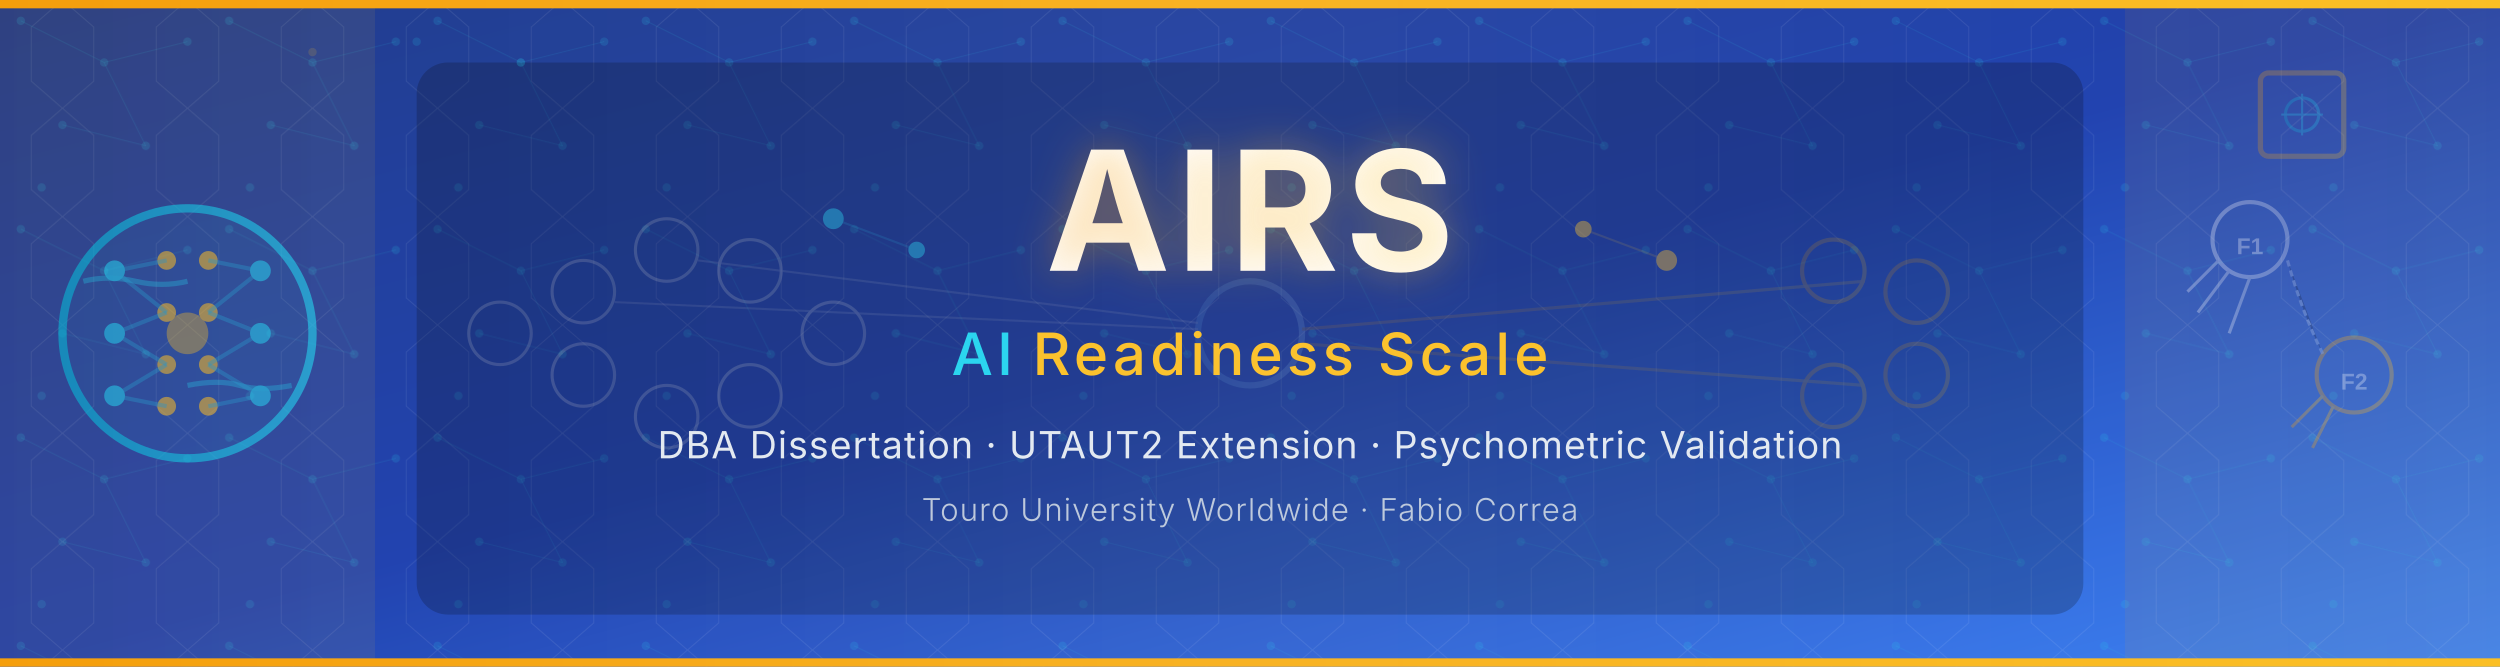
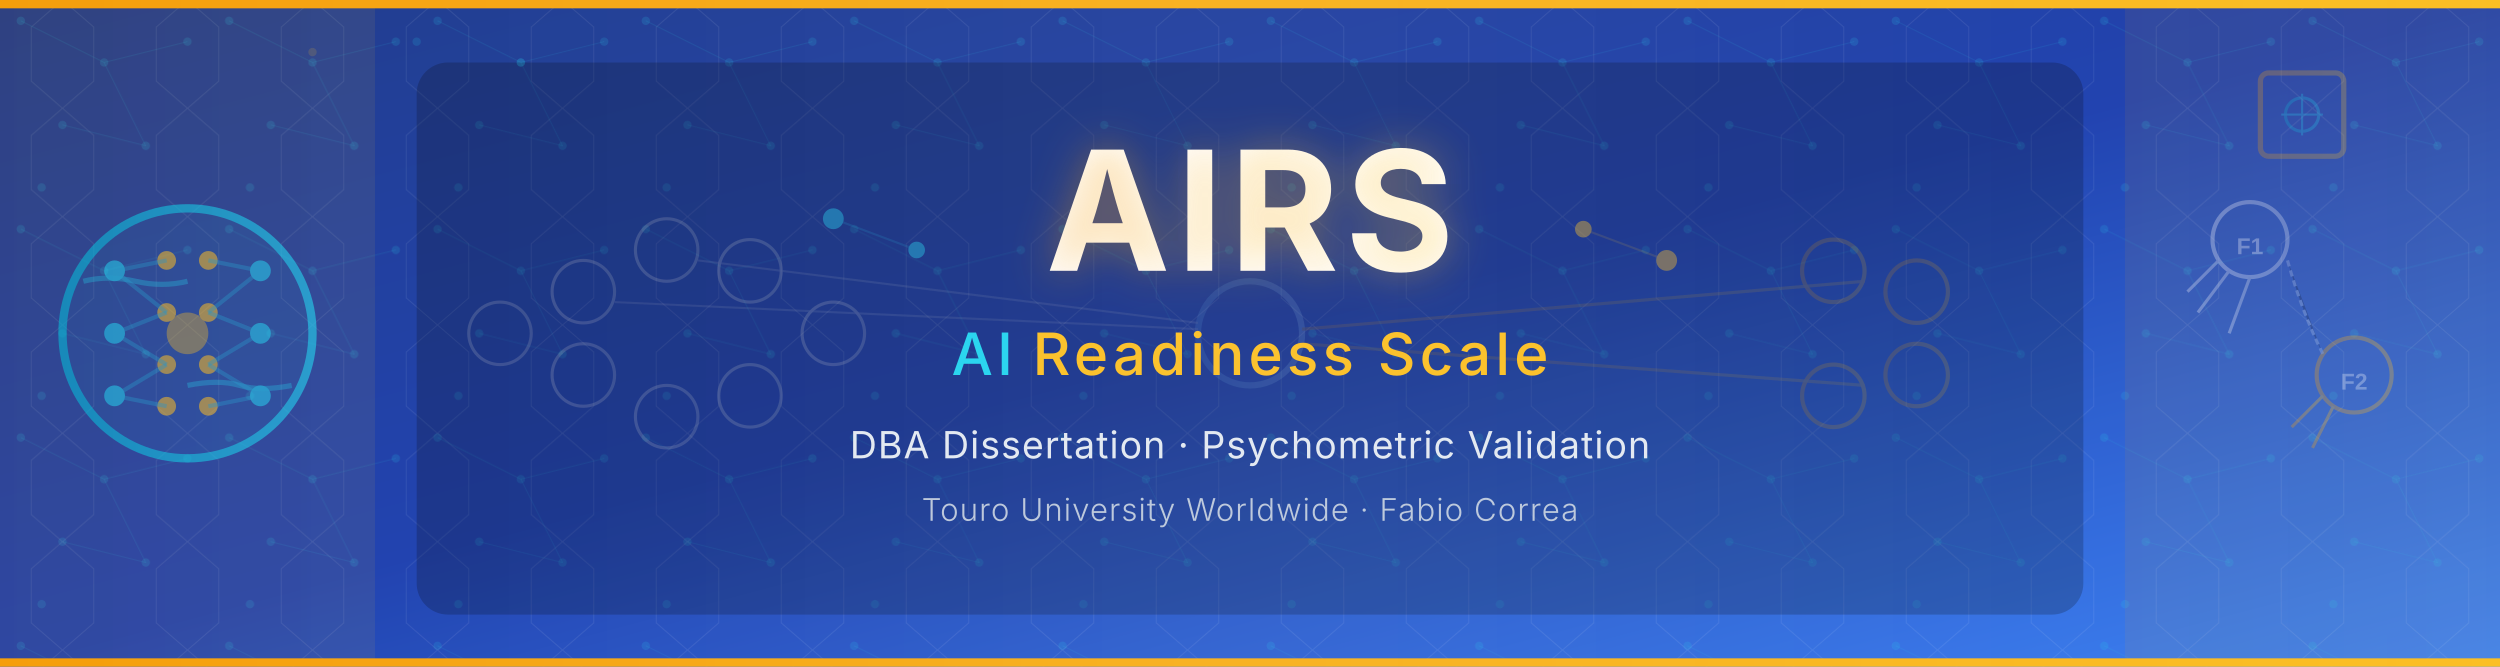
<svg xmlns="http://www.w3.org/2000/svg" width="1200" height="320">
  <defs>
    <linearGradient id="bg-gradient" x1="0%" y1="0%" x2="100%" y2="100%">
      <stop offset="0%" style="stop-color:#1e3a8a;stop-opacity:1" />
      <stop offset="50%" style="stop-color:#1e40af;stop-opacity:1" />
      <stop offset="100%" style="stop-color:#3b82f6;stop-opacity:1" />
    </linearGradient>
    <linearGradient id="accent-gold" x1="0%" y1="0%" x2="100%" y2="0%">
      <stop offset="0%" style="stop-color:#f59e0b;stop-opacity:1" />
      <stop offset="100%" style="stop-color:#fbbf24;stop-opacity:1" />
    </linearGradient>
    <linearGradient id="accent-white" x1="0%" y1="0%" x2="100%" y2="0%">
      <stop offset="0%" style="stop-color:#f8fafc;stop-opacity:1" />
      <stop offset="100%" style="stop-color:#e2e8f0;stop-opacity:1" />
    </linearGradient>
    <linearGradient id="accent-blue" x1="0%" y1="0%" x2="100%" y2="0%">
      <stop offset="0%" style="stop-color:#60a5fa;stop-opacity:1" />
      <stop offset="100%" style="stop-color:#93c5fd;stop-opacity:1" />
    </linearGradient>
    <linearGradient id="accent-cyan" x1="0%" y1="0%" x2="100%" y2="0%">
      <stop offset="0%" style="stop-color:#06b6d4;stop-opacity:1" />
      <stop offset="100%" style="stop-color:#22d3ee;stop-opacity:1" />
    </linearGradient>
    <pattern id="hexagon-pattern" x="0" y="0" width="60" height="52" patternUnits="userSpaceOnUse">
      <path d="M30 0 L45 13 L45 39 L30 52 L15 39 L15 13 Z" fill="none" stroke="white" stroke-width="0.5" opacity="0.08" />
    </pattern>
    <pattern id="neural-pattern" x="0" y="0" width="100" height="100" patternUnits="userSpaceOnUse">
      <circle cx="10" cy="10" r="2" fill="#22d3ee" opacity="0.15" />
      <circle cx="50" cy="30" r="2" fill="#22d3ee" opacity="0.15" />
      <circle cx="90" cy="20" r="2" fill="#22d3ee" opacity="0.15" />
      <circle cx="30" cy="60" r="2" fill="#22d3ee" opacity="0.15" />
      <circle cx="70" cy="70" r="2" fill="#22d3ee" opacity="0.15" />
      <circle cx="20" cy="90" r="2" fill="#22d3ee" opacity="0.15" />
      <line x1="10" y1="10" x2="50" y2="30" stroke="#22d3ee" stroke-width="0.5" opacity="0.1" />
      <line x1="50" y1="30" x2="90" y2="20" stroke="#22d3ee" stroke-width="0.5" opacity="0.1" />
      <line x1="50" y1="30" x2="70" y2="70" stroke="#22d3ee" stroke-width="0.5" opacity="0.1" />
      <line x1="30" y1="60" x2="70" y2="70" stroke="#22d3ee" stroke-width="0.5" opacity="0.1" />
    </pattern>
    <linearGradient id="shimmer" x1="0%" y1="0%" x2="100%" y2="0%">
      <stop offset="0%" style="stop-color:white;stop-opacity:0">
        <animate attributeName="offset" values="0;1" dur="3s" repeatCount="indefinite" />
      </stop>
      <stop offset="50%" style="stop-color:white;stop-opacity:0.1">
        <animate attributeName="offset" values="0.5;1.5" dur="3s" repeatCount="indefinite" />
      </stop>
      <stop offset="100%" style="stop-color:white;stop-opacity:0">
        <animate attributeName="offset" values="1;2" dur="3s" repeatCount="indefinite" />
      </stop>
    </linearGradient>
  </defs>
  <rect width="1200" height="320" fill="url(#bg-gradient)" />
  <rect width="1200" height="320" fill="url(#hexagon-pattern)" />
  <rect width="1200" height="320" fill="url(#neural-pattern)" />
  <rect x="0" y="0" width="180" height="320" fill="url(#accent-gold)" opacity="0.08" />
  <rect x="1020" y="0" width="180" height="320" fill="url(#accent-gold)" opacity="0.08" />
  <g opacity="0.6">
    <circle cx="90" cy="160" r="60" fill="url(#accent-cyan)" opacity="0.08" />
    <circle cx="90" cy="160" r="60" fill="none" stroke="url(#accent-cyan)" stroke-width="4" />
    <line x1="90" y1="100" x2="90" y2="220" stroke="url(#accent-cyan)" stroke-width="2.5" opacity="0.4" />
    <g opacity="0.9">
      <circle cx="55" cy="130" r="5" fill="#22d3ee">
        <animate attributeName="r" values="5;6;5" dur="2s" repeatCount="indefinite" />
      </circle>
      <circle cx="55" cy="160" r="5" fill="#22d3ee">
        <animate attributeName="r" values="5;6;5" dur="2.3s" repeatCount="indefinite" />
      </circle>
      <circle cx="55" cy="190" r="5" fill="#22d3ee">
        <animate attributeName="r" values="5;6;5" dur="2.5s" repeatCount="indefinite" />
      </circle>
      <circle cx="80" cy="125" r="4.5" fill="#fbbf24">
        <animate attributeName="opacity" values="0.6;1;0.6" dur="1.8s" repeatCount="indefinite" />
      </circle>
      <circle cx="80" cy="150" r="4.5" fill="#fbbf24">
        <animate attributeName="opacity" values="0.6;1;0.6" dur="2.1s" repeatCount="indefinite" />
      </circle>
      <circle cx="80" cy="175" r="4.5" fill="#fbbf24">
        <animate attributeName="opacity" values="0.6;1;0.6" dur="2.4s" repeatCount="indefinite" />
      </circle>
      <circle cx="80" cy="195" r="4.5" fill="#fbbf24">
        <animate attributeName="opacity" values="0.6;1;0.6" dur="2.7s" repeatCount="indefinite" />
      </circle>
      <line x1="55" y1="130" x2="80" y2="125" stroke="#22d3ee" stroke-width="2" opacity="0.4" />
      <line x1="55" y1="130" x2="80" y2="150" stroke="#22d3ee" stroke-width="2" opacity="0.4" />
      <line x1="55" y1="160" x2="80" y2="150" stroke="#22d3ee" stroke-width="2" opacity="0.4" />
      <line x1="55" y1="160" x2="80" y2="175" stroke="#22d3ee" stroke-width="2" opacity="0.4" />
      <line x1="55" y1="190" x2="80" y2="175" stroke="#22d3ee" stroke-width="2" opacity="0.4" />
      <line x1="55" y1="190" x2="80" y2="195" stroke="#22d3ee" stroke-width="2" opacity="0.4" />
    </g>
    <g opacity="0.9">
      <circle cx="125" cy="130" r="5" fill="#22d3ee">
        <animate attributeName="r" values="5;6;5" dur="2.2s" repeatCount="indefinite" />
      </circle>
      <circle cx="125" cy="160" r="5" fill="#22d3ee">
        <animate attributeName="r" values="5;6;5" dur="2.6s" repeatCount="indefinite" />
      </circle>
      <circle cx="125" cy="190" r="5" fill="#22d3ee">
        <animate attributeName="r" values="5;6;5" dur="2.9s" repeatCount="indefinite" />
      </circle>
      <circle cx="100" cy="125" r="4.5" fill="#fbbf24">
        <animate attributeName="opacity" values="0.6;1;0.6" dur="2s" repeatCount="indefinite" />
      </circle>
      <circle cx="100" cy="150" r="4.5" fill="#fbbf24">
        <animate attributeName="opacity" values="0.6;1;0.6" dur="2.2s" repeatCount="indefinite" />
      </circle>
      <circle cx="100" cy="175" r="4.5" fill="#fbbf24">
        <animate attributeName="opacity" values="0.6;1;0.6" dur="2.6s" repeatCount="indefinite" />
      </circle>
      <circle cx="100" cy="195" r="4.5" fill="#fbbf24">
        <animate attributeName="opacity" values="0.6;1;0.6" dur="2.8s" repeatCount="indefinite" />
      </circle>
      <line x1="125" y1="130" x2="100" y2="125" stroke="#22d3ee" stroke-width="2" opacity="0.4" />
      <line x1="125" y1="130" x2="100" y2="150" stroke="#22d3ee" stroke-width="2" opacity="0.4" />
      <line x1="125" y1="160" x2="100" y2="150" stroke="#22d3ee" stroke-width="2" opacity="0.4" />
      <line x1="125" y1="160" x2="100" y2="175" stroke="#22d3ee" stroke-width="2" opacity="0.4" />
      <line x1="125" y1="190" x2="100" y2="175" stroke="#22d3ee" stroke-width="2" opacity="0.4" />
      <line x1="125" y1="190" x2="100" y2="195" stroke="#22d3ee" stroke-width="2" opacity="0.4" />
    </g>
    <circle cx="90" cy="160" r="10" fill="#fbbf24" opacity="0.6">
      <animate attributeName="r" values="10;13;10" dur="3s" repeatCount="indefinite" />
      <animate attributeName="opacity" values="0.4;0.8;0.4" dur="3s" repeatCount="indefinite" />
    </circle>
    <path d="M 40 135 Q 52 132 65 135 T 90 135" stroke="#22d3ee" stroke-width="2.5" fill="none" opacity="0.5">
      <animate attributeName="d" values="M 40 135 Q 52 132 65 135 T 90 135;M 40 135 Q 52 138 65 135 T 90 135;M 40 135 Q 52 132 65 135 T 90 135" dur="2s" repeatCount="indefinite" />
    </path>
    <path d="M 90 185 Q 105 182 115 185 T 140 185" stroke="#22d3ee" stroke-width="2.5" fill="none" opacity="0.5">
      <animate attributeName="d" values="M 90 185 Q 105 182 115 185 T 140 185;M 90 185 Q 105 188 115 185 T 140 185;M 90 185 Q 105 182 115 185 T 140 185" dur="2.3s" repeatCount="indefinite" />
    </path>
  </g>
  <g opacity="0.25">
    <rect x="1085" y="35" width="40" height="40" rx="4" fill="none" stroke="url(#accent-gold)" stroke-width="2.5" />
    <line x1="1080" y1="45" x2="1085" y2="45" stroke="url(#accent-gold)" stroke-width="2" />
    <line x1="1080" y1="55" x2="1085" y2="55" stroke="url(#accent-gold)" stroke-width="2" />
    <line x1="1080" y1="65" x2="1085" y2="65" stroke="url(#accent-gold)" stroke-width="2" />
    <line x1="1125" y1="45" x2="1130" y2="45" stroke="url(#accent-gold)" stroke-width="2" />
    <line x1="1125" y1="55" x2="1130" y2="55" stroke="url(#accent-gold)" stroke-width="2" />
    <line x1="1125" y1="65" x2="1130" y2="65" stroke="url(#accent-gold)" stroke-width="2" />
    <circle cx="1105" cy="55" r="8" fill="none" stroke="url(#accent-cyan)" stroke-width="1.5" />
    <path d="M 1095 55 L 1115 55 M 1105 45 L 1105 65" stroke="#22d3ee" stroke-width="1" />
  </g>
  <g opacity="0.3">
    <g>
      <circle cx="1080" cy="115" r="18" fill="none" stroke="url(#accent-white)" stroke-width="2" />
      <text x="1080" y="122" font-family="Arial" font-size="11" font-weight="bold" fill="white" text-anchor="middle">F1</text>
      <line x1="1065" y1="125" x2="1050" y2="140" stroke="url(#accent-white)" stroke-width="1.5" />
      <line x1="1070" y1="130" x2="1055" y2="150" stroke="url(#accent-white)" stroke-width="1.5" />
      <line x1="1080" y1="133" x2="1070" y2="160" stroke="url(#accent-white)" stroke-width="1.5" />
    </g>
    <g>
      <circle cx="1130" cy="180" r="18" fill="none" stroke="url(#accent-gold)" stroke-width="2" />
      <text x="1130" y="187" font-family="Arial" font-size="11" font-weight="bold" fill="white" text-anchor="middle">F2</text>
      <line x1="1115" y1="190" x2="1100" y2="205" stroke="url(#accent-gold)" stroke-width="1.5" />
      <line x1="1120" y1="195" x2="1110" y2="215" stroke="url(#accent-gold)" stroke-width="1.5" />
    </g>
    <path d="M 1098 125 Q 1105 150 1115 170" stroke="white" stroke-width="1.5" stroke-dasharray="3,2" opacity="0.6" />
  </g>
  <g opacity="0.2">
    <circle cx="280" cy="140" r="15" fill="none" stroke="url(#accent-white)" stroke-width="1.5" />
    <circle cx="320" cy="120" r="15" fill="none" stroke="url(#accent-white)" stroke-width="1.5" />
    <circle cx="360" cy="130" r="15" fill="none" stroke="url(#accent-white)" stroke-width="1.5" />
    <circle cx="280" cy="180" r="15" fill="none" stroke="url(#accent-white)" stroke-width="1.5" />
    <circle cx="320" cy="200" r="15" fill="none" stroke="url(#accent-white)" stroke-width="1.5" />
    <circle cx="360" cy="190" r="15" fill="none" stroke="url(#accent-white)" stroke-width="1.5" />
    <circle cx="240" cy="160" r="15" fill="none" stroke="url(#accent-white)" stroke-width="1.5" />
    <circle cx="400" cy="160" r="15" fill="none" stroke="url(#accent-white)" stroke-width="1.5" />
    <circle cx="880" cy="130" r="15" fill="none" stroke="url(#accent-gold)" stroke-width="2" />
    <circle cx="920" cy="140" r="15" fill="none" stroke="url(#accent-gold)" stroke-width="2" />
    <circle cx="880" cy="190" r="15" fill="none" stroke="url(#accent-gold)" stroke-width="2" />
    <circle cx="920" cy="180" r="15" fill="none" stroke="url(#accent-gold)" stroke-width="2" />
    <circle cx="600" cy="160" r="25" fill="none" stroke="url(#accent-blue)" stroke-width="3" />
    <path d="M 295 145 L 575 158" stroke="white" stroke-width="1" opacity="0.5" />
    <path d="M 335 125 L 575 155" stroke="white" stroke-width="1" opacity="0.5" />
    <path d="M 895 135 L 625 158" stroke="url(#accent-gold)" stroke-width="1.5" opacity="0.7" />
    <path d="M 895 185 L 625 165" stroke="url(#accent-gold)" stroke-width="1.5" opacity="0.7" />
  </g>
  <rect x="0" y="0" width="1200" height="4" fill="url(#accent-gold)" />
  <rect x="200" y="30" width="800" height="265" rx="15" fill="black" opacity="0.2" />
  <g opacity="0.4">
    <circle cx="400" cy="105" r="5" fill="#22d3ee">
      <animate attributeName="opacity" values="0.3;1;0.3" dur="2s" repeatCount="indefinite" />
    </circle>
    <circle cx="440" cy="120" r="4" fill="#22d3ee">
      <animate attributeName="opacity" values="0.5;1;0.5" dur="2.3s" repeatCount="indefinite" />
    </circle>
    <circle cx="760" cy="110" r="4" fill="#fbbf24">
      <animate attributeName="opacity" values="0.4;1;0.4" dur="2.5s" repeatCount="indefinite" />
    </circle>
    <circle cx="800" cy="125" r="5" fill="#fbbf24">
      <animate attributeName="opacity" values="0.3;1;0.3" dur="2.8s" repeatCount="indefinite" />
    </circle>
    <line x1="400" y1="105" x2="440" y2="120" stroke="#22d3ee" stroke-width="1" opacity="0.3" />
    <line x1="760" y1="110" x2="800" y2="125" stroke="#fbbf24" stroke-width="1" opacity="0.3" />
  </g>
  <text x="600" y="130" font-family="'Inter', 'Segoe UI', 'Helvetica Neue', 'Arial', sans-serif" font-size="80" font-weight="700" fill="white" text-anchor="middle" letter-spacing="3">
    AIRS
  </text>
  <text x="600" y="130" font-family="'Inter', 'Segoe UI', 'Helvetica Neue', 'Arial', sans-serif" font-size="80" font-weight="700" fill="url(#accent-gold)" text-anchor="middle" letter-spacing="3" opacity="0.4" filter="blur(10px)">
    AIRS
  </text>
  <text x="600" y="180" font-family="'Inter', 'Segoe UI', system-ui, sans-serif" font-size="28" font-weight="500" fill="#fbbf24" text-anchor="middle" letter-spacing="2">
    <tspan fill="#22d3ee">AI</tspan> Readiness Scale
  </text>
  <text x="600" y="220" font-family="'Inter', 'Segoe UI', system-ui, sans-serif" font-size="18" font-weight="400" fill="#e2e8f0" text-anchor="middle" letter-spacing="0.5">
-     DBA Dissertation · UTAUT2 Extension · Psychometric Validation
+     DBA Dissertation · Psychometric Validation
  </text>
  <text x="600" y="250" font-family="'Inter', 'Segoe UI', system-ui, sans-serif" font-size="15" font-weight="300" fill="#cbd5e1" text-anchor="middle" letter-spacing="0.5" opacity="0.9">
    Touro University Worldwide · Fabio Correa
  </text>
  <rect x="0" y="316" width="1200" height="4" fill="url(#accent-gold)" />
  <rect width="1200" height="320" fill="url(#shimmer)" opacity="0.5" />
  <g opacity="0.15">
    <circle cx="200" cy="20" r="2" fill="#22d3ee">
      <animate attributeName="cx" values="200;1000" dur="8s" repeatCount="indefinite" />
      <animate attributeName="opacity" values="0;1;0" dur="8s" repeatCount="indefinite" />
    </circle>
    <circle cx="150" cy="25" r="2" fill="#fbbf24">
      <animate attributeName="cx" values="150;1050" dur="10s" repeatCount="indefinite" />
      <animate attributeName="opacity" values="0;1;0" dur="10s" repeatCount="indefinite" />
    </circle>
    <circle cx="250" cy="30" r="2" fill="#22d3ee">
      <animate attributeName="cx" values="250;900" dur="7s" repeatCount="indefinite" />
      <animate attributeName="opacity" values="0;1;0" dur="7s" repeatCount="indefinite" />
    </circle>
  </g>
</svg>
